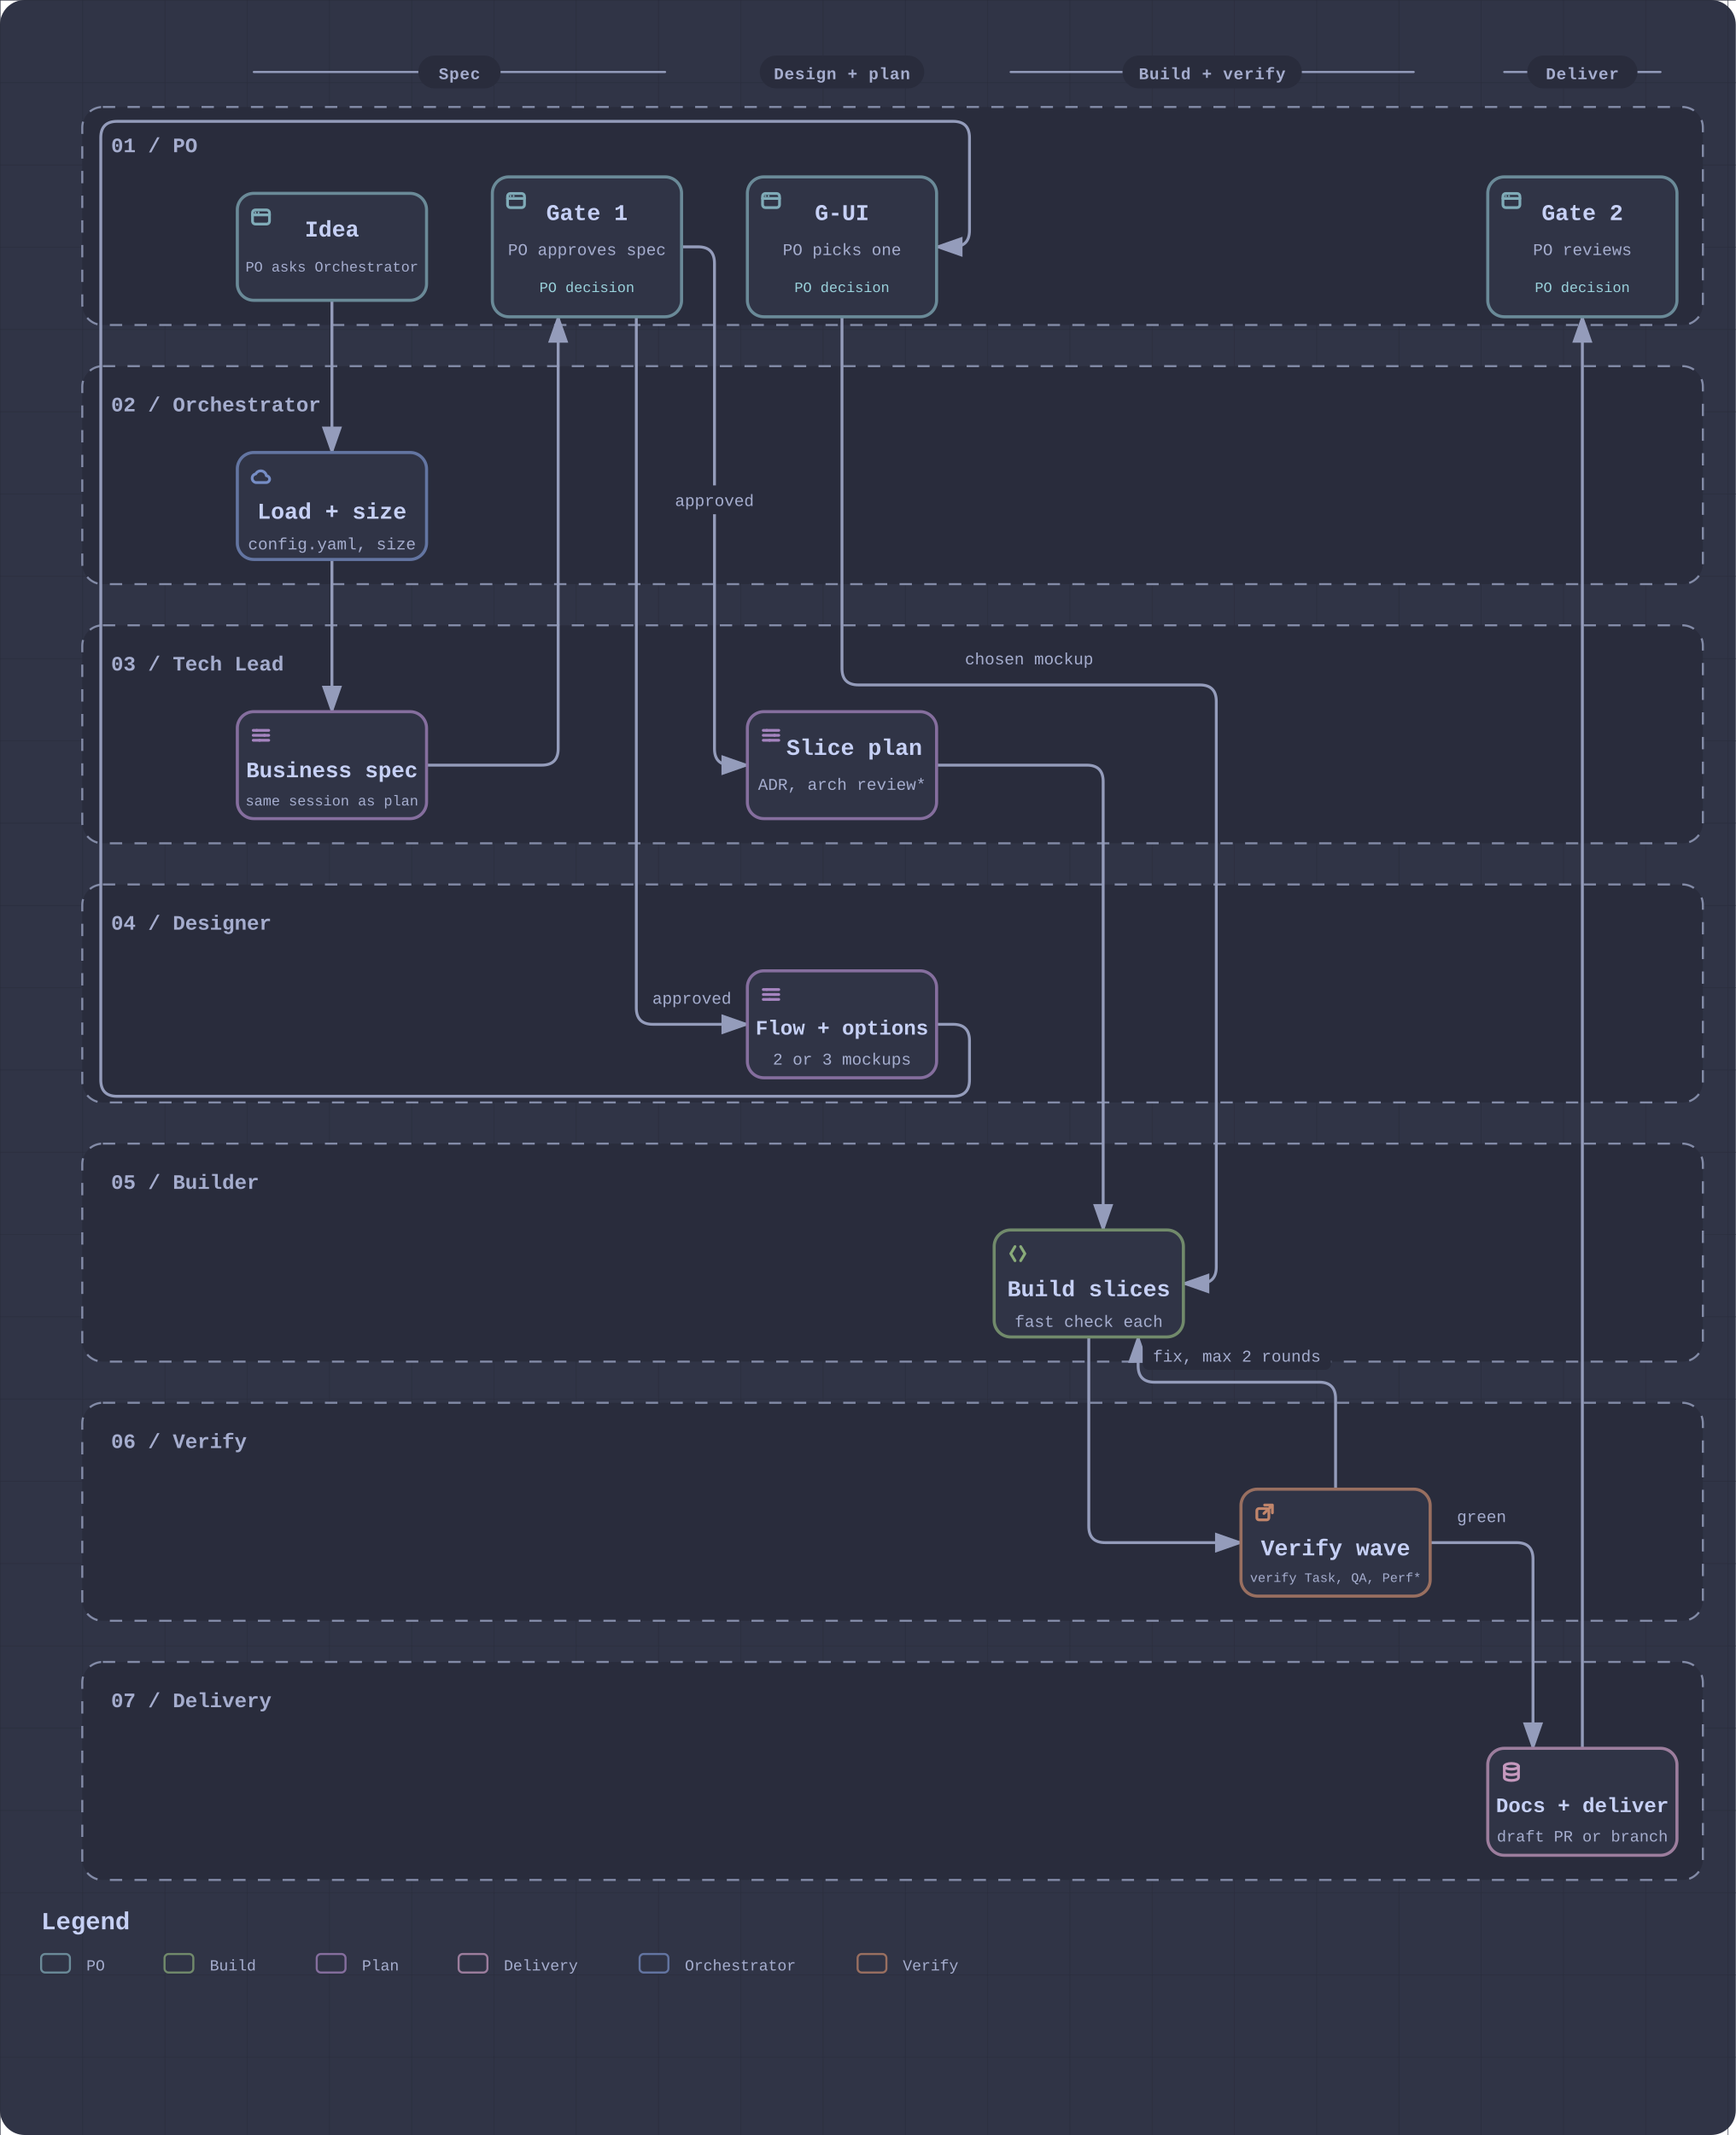
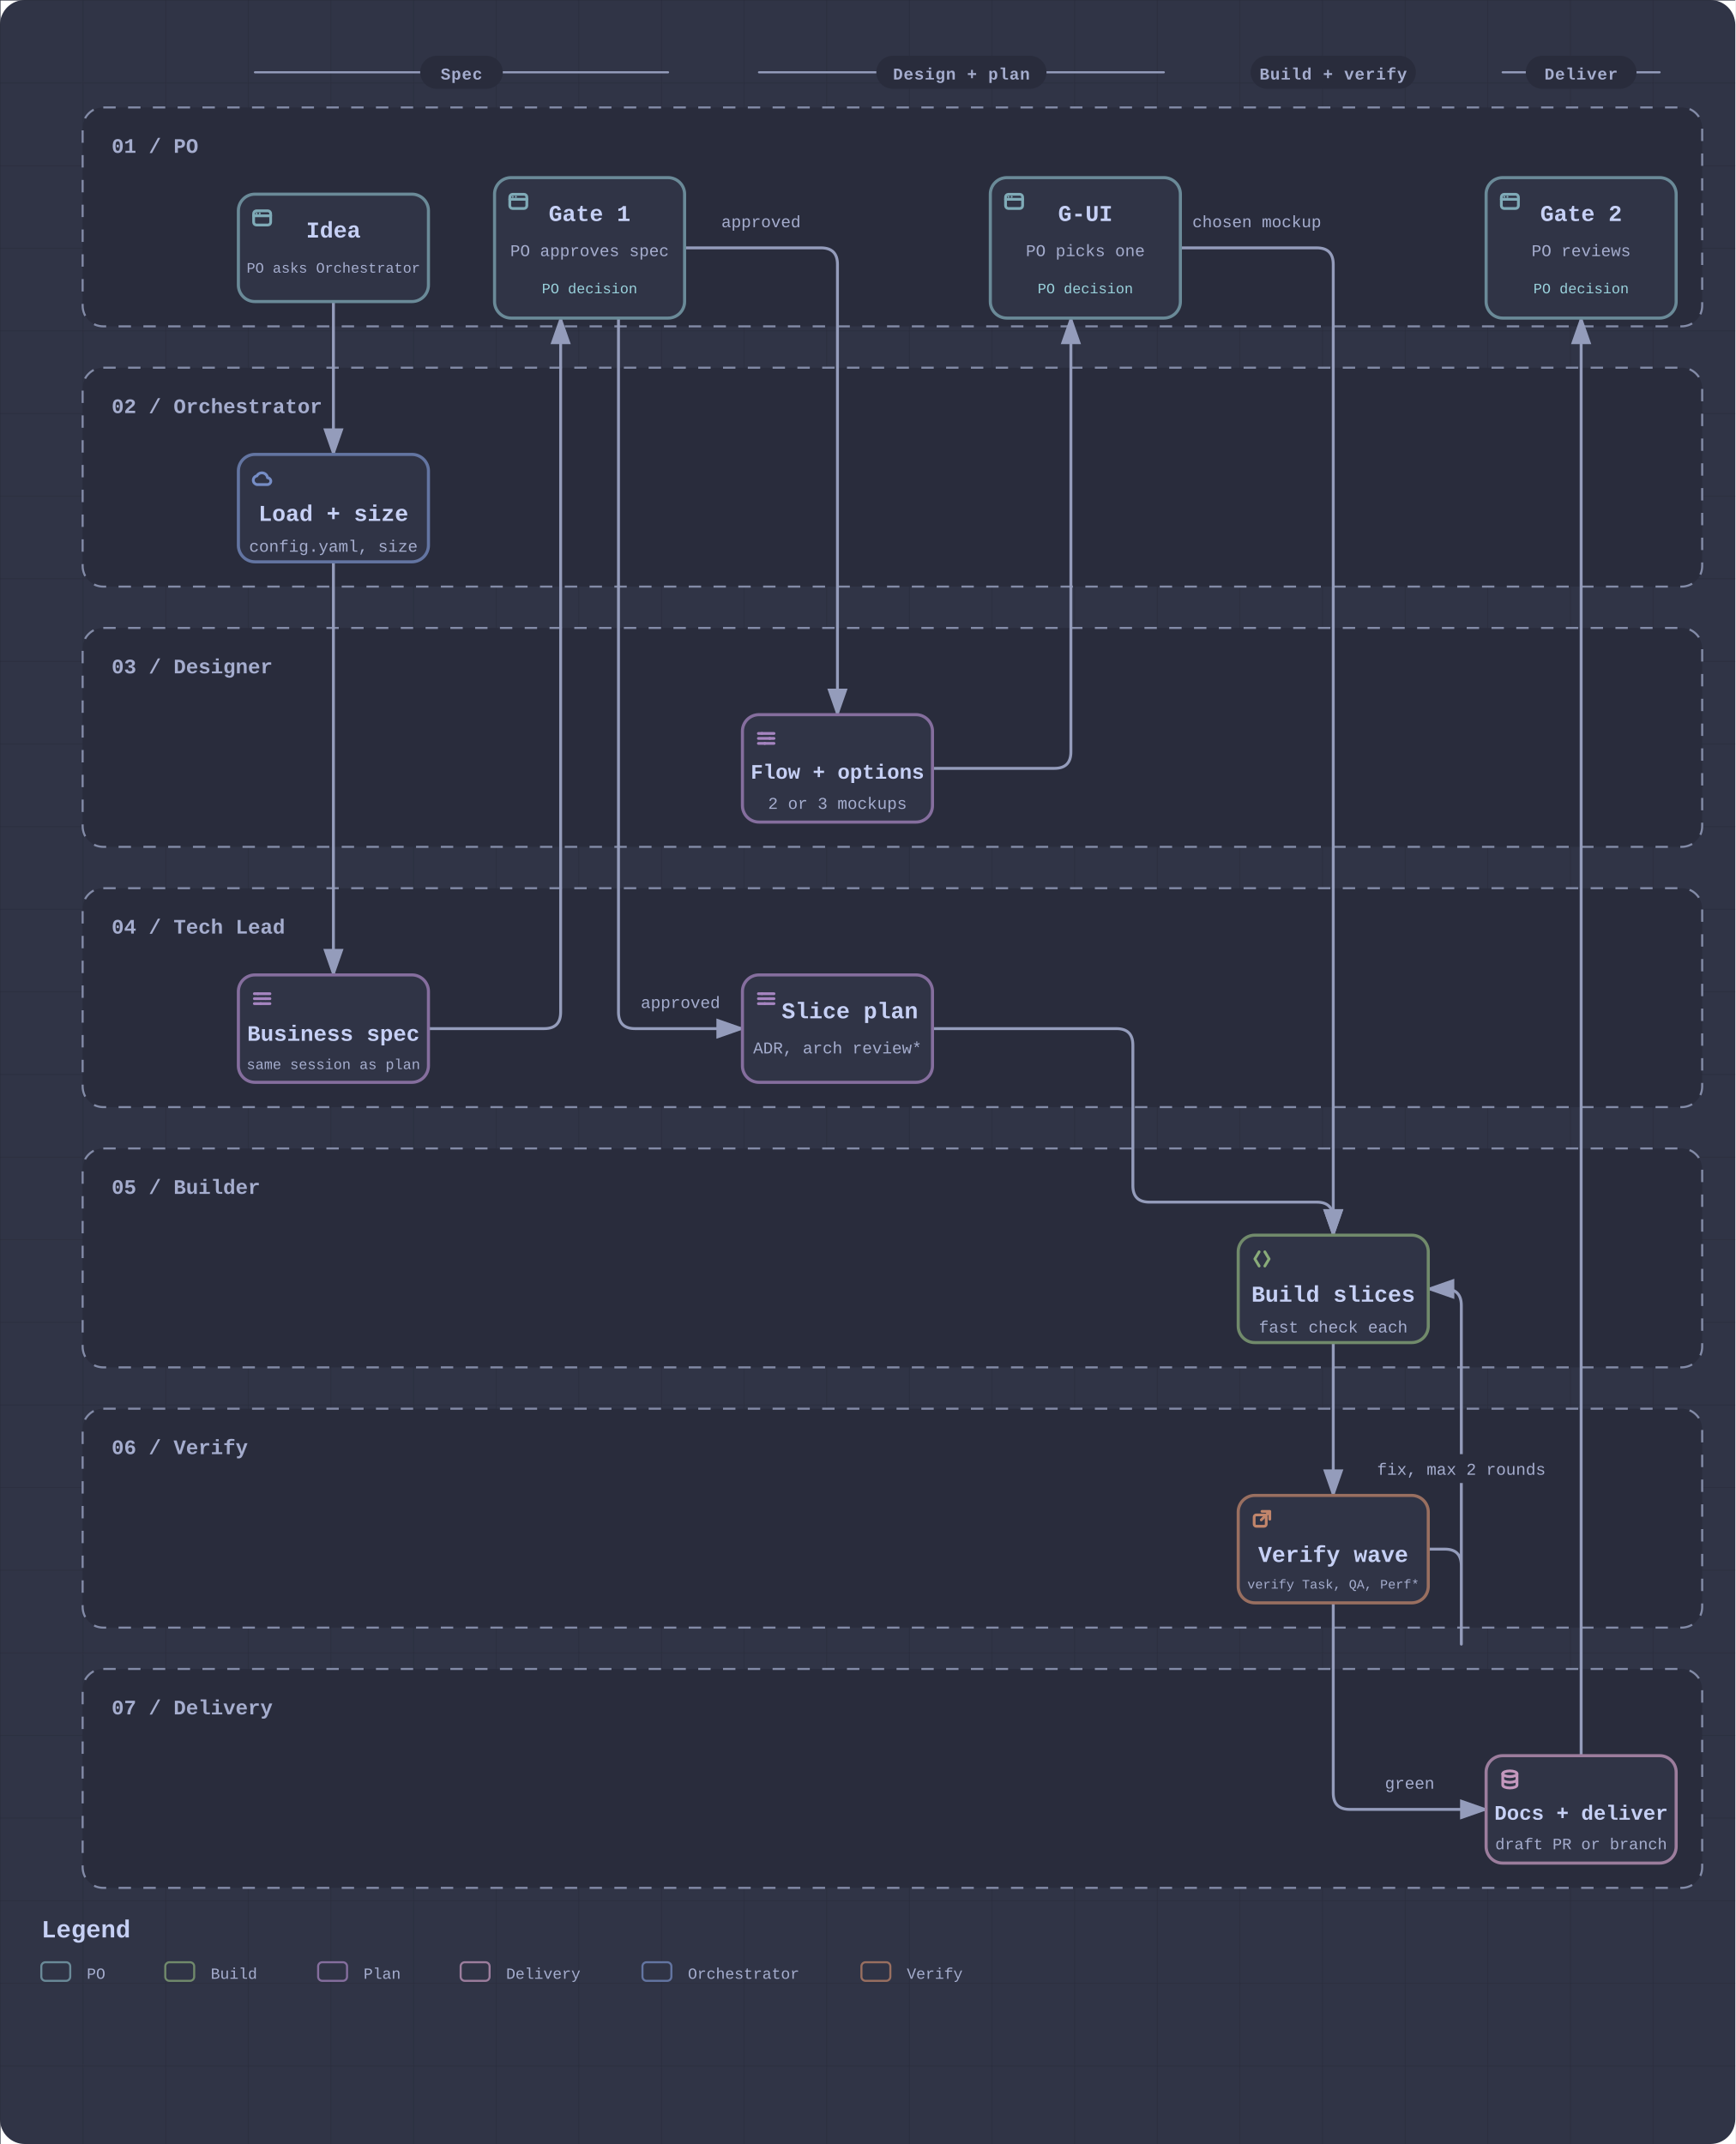
- <svg xmlns="http://www.w3.org/2000/svg" viewBox="0 0 844 1038" role="img" lang="en" aria-labelledby="dev-flow-archify-diagram-title dev-flow-archify-diagram-description" width="844" height="1038">
+ <svg xmlns="http://www.w3.org/2000/svg" viewBox="0 0 840 1038" role="img" lang="en" aria-labelledby="dev-flow-archify-diagram-title dev-flow-archify-diagram-description" width="840" height="1038">
  <style>
{ display: block; max-width: 100%; overflow-x: auto; overflow-y: hidden; }
svg { display: block; width: 100%; height: auto; max-width: none; margin: 0; background: none; font-family: ui-monospace, "SF Mono", Menlo, Consolas, "Liberation Mono", monospace; overflow: visible; }
.c-grid { stroke: #292c3c; fill: none; }
.c-mask { fill: #292c3c; stroke: none; }
.c-frontend { fill: #303446; stroke: #99d1db; }
.c-backend { fill: #303446; stroke: #a6d189; }
.c-database { fill: #303446; stroke: #f4b8e4; }
.c-cloud { fill: #303446; stroke: #8caaee; }
.c-messagebus { fill: #303446; stroke: #ca9ee6; }
.c-external { fill: #303446; stroke: #ef9f76; }
.t-primary { fill: #c6d0f5; }
.t-muted { fill: #a5adce; }
.t-frontend { fill: #99d1db; }
svg .semantic-sigil { fill: none; stroke: currentColor; stroke-width: 1.35; stroke-linecap: round; stroke-linejoin: round; opacity: 0.76; }
svg .semantic-sigil &gt; * { vector-effect: non-scaling-stroke; }
svg .semantic-sigil .sigil-fill { fill: currentColor; stroke: none; }
svg .s-frontend { color: #99d1db; }
svg .s-backend { color: #a6d189; }
svg .s-database { color: #f4b8e4; }
svg .s-cloud { color: #8caaee; }
svg .s-messagebus { color: #ca9ee6; }
svg .s-external { color: #ef9f76; }
.a-default { stroke: #949cbb; fill: none; }
.m-default { fill: #949cbb; }
.m-emphasis { fill: #babbf1; }
.m-security { fill: #8caaee; }
.m-dashed { fill: #f4b8e4; }
.c-lane { fill: #292c3c; stroke: #838ba7; stroke-dasharray: 6,6; }
rect.c-frontend { stroke: #6a8a98; }
rect.c-backend { stroke: #718a6b; }
rect.c-database { stroke: #9c7d9d; }
rect.c-messagebus { stroke: #856e9e; }
rect.c-external { stroke: #996f60; }
rect.c-cloud { stroke: #6375a2; }
.m-dashed { fill: #ca9ee6; }
.m-emphasis { fill: #c6d0f5; }
</style>
-   <rect x="0" y="0" width="844" height="1038" rx="12" fill="#303446" />
+   <rect x="0" y="0" width="840" height="1038" rx="12" fill="#303446" />
  <defs>
    <marker id="dev-flow-arrowhead" markerWidth="10" markerHeight="7" refX="9" refY="3.5" orient="auto">
      <polygon points="0 0, 10 3.5, 0 7" class="m-default" />
    </marker>
    <marker id="dev-flow-arrowhead-emphasis" markerWidth="10" markerHeight="7" refX="9" refY="3.5" orient="auto">
      <polygon points="0 0, 10 3.5, 0 7" class="m-emphasis" />
    </marker>
    <marker id="dev-flow-arrowhead-security" markerWidth="10" markerHeight="7" refX="9" refY="3.5" orient="auto">
      <polygon points="0 0, 10 3.5, 0 7" class="m-security" />
    </marker>
    <marker id="dev-flow-arrowhead-dashed" markerWidth="10" markerHeight="7" refX="9" refY="3.5" orient="auto">
      <polygon points="0 0, 10 3.5, 0 7" class="m-dashed" />
    </marker>
    <pattern id="dev-flow-grid" width="40" height="40" patternUnits="userSpaceOnUse">
      <path d="M 40 0 L 0 0 0 40" class="c-grid" stroke-width="0.5" />
    </pattern>
  </defs>
  <rect width="100%" height="100%" fill="url(#dev-flow-grid)" />
-   <rect x="40" y="52" width="788" height="106" rx="10" class="c-lane" stroke-width="1" />
+   <rect x="40" y="52" width="784" height="106" rx="10" class="c-lane" stroke-width="1" />
  <text x="54" y="74" class="t-muted" font-size="10" font-weight="600">01 / PO</text>
-   <rect x="40" y="178" width="788" height="106" rx="10" class="c-lane" stroke-width="1" />
+   <rect x="40" y="178" width="784" height="106" rx="10" class="c-lane" stroke-width="1" />
  <text x="54" y="200" class="t-muted" font-size="10" font-weight="600">02 / Orchestrator</text>
-   <rect x="40" y="304" width="788" height="106" rx="10" class="c-lane" stroke-width="1" />
-   <text x="54" y="326" class="t-muted" font-size="10" font-weight="600">03 / Tech Lead</text>
-   <rect x="40" y="430" width="788" height="106" rx="10" class="c-lane" stroke-width="1" />
-   <text x="54" y="452" class="t-muted" font-size="10" font-weight="600">04 / Designer</text>
-   <rect x="40" y="556" width="788" height="106" rx="10" class="c-lane" stroke-width="1" />
+   <rect x="40" y="304" width="784" height="106" rx="10" class="c-lane" stroke-width="1" />
+   <text x="54" y="326" class="t-muted" font-size="10" font-weight="600">03 / Designer</text>
+   <rect x="40" y="430" width="784" height="106" rx="10" class="c-lane" stroke-width="1" />
+   <text x="54" y="452" class="t-muted" font-size="10" font-weight="600">04 / Tech Lead</text>
+   <rect x="40" y="556" width="784" height="106" rx="10" class="c-lane" stroke-width="1" />
  <text x="54" y="578" class="t-muted" font-size="10" font-weight="600">05 / Builder</text>
-   <rect x="40" y="682" width="788" height="106" rx="10" class="c-lane" stroke-width="1" />
+   <rect x="40" y="682" width="784" height="106" rx="10" class="c-lane" stroke-width="1" />
  <text x="54" y="704" class="t-muted" font-size="10" font-weight="600">06 / Verify</text>
-   <rect x="40" y="808" width="788" height="106" rx="10" class="c-lane" stroke-width="1" />
+   <rect x="40" y="808" width="784" height="106" rx="10" class="c-lane" stroke-width="1" />
  <text x="54" y="830" class="t-muted" font-size="10" font-weight="600">07 / Delivery</text>
  <path d="M 123.4 35 H 323.4" class="a-default phase-rule" stroke-width="1" stroke-linecap="round" fill="none" />
  <rect x="203.4" y="27" width="40" height="16" rx="8" class="c-mask phase-chip" />
  <text x="223.4" y="38.5" class="t-muted" font-size="8" font-weight="600" text-anchor="middle" letter-spacing=".04em">Spec</text>
-   <path d="M 371.4 35 H 447.4" class="a-default phase-rule" stroke-width="1" stroke-linecap="round" fill="none" />
-   <rect x="369.4" y="27" width="80" height="16" rx="8" class="c-mask phase-chip" />
-   <text x="409.4" y="38.5" class="t-muted" font-size="8" font-weight="600" text-anchor="middle" letter-spacing=".04em">Design + plan</text>
-   <path d="M 491.4 35 H 687.4" class="a-default phase-rule" stroke-width="1" stroke-linecap="round" fill="none" />
-   <rect x="545.8" y="27" width="87.2" height="16" rx="8" class="c-mask phase-chip" />
-   <text x="589.4" y="38.5" class="t-muted" font-size="8" font-weight="600" text-anchor="middle" letter-spacing=".04em">Build + verify</text>
-   <path d="M 731.4 35 H 807.4" class="a-default phase-rule" stroke-width="1" stroke-linecap="round" fill="none" />
-   <rect x="742.6" y="27" width="53.6" height="16" rx="8" class="c-mask phase-chip" />
-   <text x="769.4" y="38.5" class="t-muted" font-size="8" font-weight="600" text-anchor="middle" letter-spacing=".04em">Deliver</text>
+   <path d="M 367.4 35 H 563.4" class="a-default phase-rule" stroke-width="1" stroke-linecap="round" fill="none" />
+   <rect x="424.2" y="27" width="82.4" height="16" rx="8" class="c-mask phase-chip" />
+   <text x="465.4" y="38.5" class="t-muted" font-size="8" font-weight="600" text-anchor="middle" letter-spacing=".04em">Design + plan</text>
+   <path d="M 607.4 35 H 683.4" class="a-default phase-rule" stroke-width="1" stroke-linecap="round" fill="none" />
+   <rect x="605.4" y="27" width="80" height="16" rx="8" class="c-mask phase-chip" />
+   <text x="645.4" y="38.5" class="t-muted" font-size="8" font-weight="600" text-anchor="middle" letter-spacing=".04em">Build + verify</text>
+   <path d="M 727.4 35 H 803.4" class="a-default phase-rule" stroke-width="1" stroke-linecap="round" fill="none" />
+   <rect x="738.6" y="27" width="53.6" height="16" rx="8" class="c-mask phase-chip" />
+   <text x="765.4" y="38.5" class="t-muted" font-size="8" font-weight="600" text-anchor="middle" letter-spacing=".04em">Deliver</text>
  <path d="M 161.4 146 L 161.4 220" class="a-default" style="--step: 0" stroke-width="1.4" marker-end="url(#dev-flow-arrowhead)" />
-   <path d="M 529.4 650 L 529.4 742 Q 529.4 750 537.4 750 L 603.4 750" class="a-default" style="--step: 5" stroke-width="1.4" marker-end="url(#dev-flow-arrowhead)" />
-   <path d="M 769.4 850 L 769.4 154" class="a-default" style="--step: 7" stroke-width="1.4" marker-end="url(#dev-flow-arrowhead)" />
-   <path d="M 161.4 272 L 161.4 346" class="a-default" style="--step: 1" stroke-width="1.4" marker-end="url(#dev-flow-arrowhead)" />
-   <path d="M 649.4 724 L 649.4 680 Q 649.4 672 641.4 672 L 561.4 672 Q 553.4 672 553.4 664 L 553.4 650" class="a-default" style="--step: 12" stroke-width="1.4" marker-end="url(#dev-flow-arrowhead)" />
-   <path d="M 309.4 154 L 309.4 490 Q 309.4 498 317.4 498 L 363.4 498" class="a-default" style="--step: 12" stroke-width="1.4" marker-end="url(#dev-flow-arrowhead)" />
-   <path d="M 331.4 120 L 339.4 120 Q 347.4 120 347.4 128 L 347.4 364 Q 347.4 372 355.4 372 L 363.4 372" class="a-default" style="--step: 3" stroke-width="1.4" marker-end="url(#dev-flow-arrowhead)" />
-   <path d="M 409.4 154 L 409.4 325 Q 409.4 333 417.4 333 L 583.4 333 Q 591.4 333 591.4 341 L 591.4 616 Q 591.4 624 583.4 624 L 575.4 624" class="a-default" style="--step: 12" stroke-width="1.4" marker-end="url(#dev-flow-arrowhead)" />
-   <path d="M 455.4 498 L 463.4 498 Q 471.4 498 471.4 506 L 471.4 525 Q 471.4 533 463.4 533 L 57 533 Q 49 533 49 525 L 49 67 Q 49 59 57 59 L 463.4 59 Q 471.4 59 471.4 67 L 471.4 112 Q 471.4 120 463.4 120 L 455.4 120" class="a-default" style="--step: 12" stroke-width="1.4" marker-end="url(#dev-flow-arrowhead)" />
-   <path d="M 455.4 372 L 528.4 372 Q 536.4 372 536.4 380 L 536.4 598" class="a-default" style="--step: 4" stroke-width="1.4" marker-end="url(#dev-flow-arrowhead)" />
-   <path d="M 207.4 372 L 263.4 372 Q 271.4 372 271.4 364 L 271.4 154" class="a-default" style="--step: 2" stroke-width="1.4" marker-end="url(#dev-flow-arrowhead)" />
-   <path d="M 695.4 750 L 737.4 750 Q 745.4 750 745.4 758 L 745.4 850" class="a-default" style="--step: 6" stroke-width="1.4" marker-end="url(#dev-flow-arrowhead)" />
+   <path d="M 645.4 650 L 645.4 724" class="a-default" style="--step: 5" stroke-width="1.4" marker-end="url(#dev-flow-arrowhead)" />
+   <path d="M 765.4 850 L 765.4 154" class="a-default" style="--step: 7" stroke-width="1.4" marker-end="url(#dev-flow-arrowhead)" />
+   <path d="M 161.4 272 L 161.4 472" class="a-default" style="--step: 1" stroke-width="1.4" marker-end="url(#dev-flow-arrowhead)" />
+   <path d="M 691.4 750 L 699.4 750 Q 707.4 750 707.4 758 L 707.4 796 Q 707.4 804 707.4 796 L 707.4 632 Q 707.4 624 699.4 624 L 691.4 624" class="a-default" style="--step: 12" stroke-width="1.4" marker-end="url(#dev-flow-arrowhead)" />
+   <path d="M 331.4 120 L 397.4 120 Q 405.4 120 405.4 128 L 405.4 346" class="a-default" style="--step: 12" stroke-width="1.4" marker-end="url(#dev-flow-arrowhead)" />
+   <path d="M 299.4 154 L 299.4 490 Q 299.4 498 307.4 498 L 359.4 498" class="a-default" style="--step: 3" stroke-width="1.4" marker-end="url(#dev-flow-arrowhead)" />
+   <path d="M 571.4 120 L 637.4 120 Q 645.4 120 645.4 128 L 645.4 598" class="a-default" style="--step: 12" stroke-width="1.4" marker-end="url(#dev-flow-arrowhead)" />
+   <path d="M 451.4 372 L 510.4 372 Q 518.4 372 518.4 364 L 518.4 154" class="a-default" style="--step: 12" stroke-width="1.4" marker-end="url(#dev-flow-arrowhead)" />
+   <path d="M 451.4 498 L 540.4 498 Q 548.4 498 548.4 506 L 548.4 574 Q 548.4 582 556.4 582 L 637.4 582 Q 645.4 582 645.4 590 L 645.4 598" class="a-default" style="--step: 4" stroke-width="1.4" marker-end="url(#dev-flow-arrowhead)" />
+   <path d="M 207.4 498 L 263.4 498 Q 271.4 498 271.4 490 L 271.4 154" class="a-default" style="--step: 2" stroke-width="1.4" marker-end="url(#dev-flow-arrowhead)" />
+   <path d="M 645.4 776 L 645.4 868 Q 645.4 876 653.4 876 L 719.4 876" class="a-default" style="--step: 6" stroke-width="1.4" marker-end="url(#dev-flow-arrowhead)" />
  <g id="dev-flow-node-idea">
    <rect x="115.4" y="94" width="92" height="52" rx="8" class="c-mask" />
    <rect x="115.4" y="94" width="92" height="52" rx="8" class="c-frontend" style="--step: 0" stroke-width="1.5" />
    <g aria-hidden="true" class="semantic-sigil s-frontend" transform="translate(121.4 100) scale(0.6875)">
      <rect x="2" y="3" width="12" height="10" rx="2" />
      <path d="M2 6.5h12" />
      <circle cx="4.1" cy="4.8" r=".7" class="sigil-fill" />
      <circle cx="6.3" cy="4.8" r=".7" class="sigil-fill" />
    </g>
    <text x="161.4" y="115" class="t-primary" font-size="11" font-weight="600" text-anchor="middle">Idea</text>
    <text x="161.4" y="132" class="t-muted" font-size="7" text-anchor="middle">PO asks Orchestrator</text>
  </g>
  <g id="dev-flow-node-gate1">
    <rect x="239.4" y="86" width="92" height="68" rx="8" class="c-mask" />
    <rect x="239.4" y="86" width="92" height="68" rx="8" class="c-frontend" style="--step: 3" stroke-width="1.5" />
    <g aria-hidden="true" class="semantic-sigil s-frontend" transform="translate(245.4 92) scale(0.6875)">
      <rect x="2" y="3" width="12" height="10" rx="2" />
      <path d="M2 6.5h12" />
      <circle cx="4.1" cy="4.8" r=".7" class="sigil-fill" />
      <circle cx="6.3" cy="4.8" r=".7" class="sigil-fill" />
    </g>
    <text x="285.4" y="107" class="t-primary" font-size="11" font-weight="600" text-anchor="middle">Gate 1</text>
    <text x="285.4" y="124" class="t-muted" font-size="8" text-anchor="middle">PO approves spec</text>
    <text x="285.4" y="142" class="t-frontend" font-size="7" text-anchor="middle">PO decision</text>
  </g>
  <g id="dev-flow-node-gui">
-     <rect x="363.4" y="86" width="92" height="68" rx="8" class="c-mask" />
-     <rect x="363.4" y="86" width="92" height="68" rx="8" class="c-frontend" style="--step: 11" stroke-width="1.5" />
-     <g aria-hidden="true" class="semantic-sigil s-frontend" transform="translate(369.4 92) scale(0.6875)">
-       <rect x="2" y="3" width="12" height="10" rx="2" />
-       <path d="M2 6.5h12" />
-       <circle cx="4.1" cy="4.8" r=".7" class="sigil-fill" />
-       <circle cx="6.3" cy="4.8" r=".7" class="sigil-fill" />
-     </g>
-     <text x="409.4" y="107" class="t-primary" font-size="11" font-weight="600" text-anchor="middle">G-UI</text>
-     <text x="409.4" y="124" class="t-muted" font-size="8" text-anchor="middle">PO picks one</text>
-     <text x="409.4" y="142" class="t-frontend" font-size="7" text-anchor="middle">PO decision</text>
+     <rect x="479.4" y="86" width="92" height="68" rx="8" class="c-mask" />
+     <rect x="479.4" y="86" width="92" height="68" rx="8" class="c-frontend" style="--step: 11" stroke-width="1.5" />
+     <g aria-hidden="true" class="semantic-sigil s-frontend" transform="translate(485.4 92) scale(0.6875)">
+       <rect x="2" y="3" width="12" height="10" rx="2" />
+       <path d="M2 6.5h12" />
+       <circle cx="4.1" cy="4.8" r=".7" class="sigil-fill" />
+       <circle cx="6.3" cy="4.8" r=".7" class="sigil-fill" />
+     </g>
+     <text x="525.4" y="107" class="t-primary" font-size="11" font-weight="600" text-anchor="middle">G-UI</text>
+     <text x="525.4" y="124" class="t-muted" font-size="8" text-anchor="middle">PO picks one</text>
+     <text x="525.4" y="142" class="t-frontend" font-size="7" text-anchor="middle">PO decision</text>
  </g>
  <g id="dev-flow-node-gate2">
-     <rect x="723.4" y="86" width="92" height="68" rx="8" class="c-mask" />
-     <rect x="723.4" y="86" width="92" height="68" rx="8" class="c-frontend" style="--step: 8" stroke-width="1.5" />
-     <g aria-hidden="true" class="semantic-sigil s-frontend" transform="translate(729.4 92) scale(0.6875)">
-       <rect x="2" y="3" width="12" height="10" rx="2" />
-       <path d="M2 6.5h12" />
-       <circle cx="4.1" cy="4.8" r=".7" class="sigil-fill" />
-       <circle cx="6.3" cy="4.8" r=".7" class="sigil-fill" />
-     </g>
-     <text x="769.4" y="107" class="t-primary" font-size="11" font-weight="600" text-anchor="middle">Gate 2</text>
-     <text x="769.4" y="124" class="t-muted" font-size="8" text-anchor="middle">PO reviews</text>
-     <text x="769.4" y="142" class="t-frontend" font-size="7" text-anchor="middle">PO decision</text>
+     <rect x="719.4" y="86" width="92" height="68" rx="8" class="c-mask" />
+     <rect x="719.4" y="86" width="92" height="68" rx="8" class="c-frontend" style="--step: 8" stroke-width="1.5" />
+     <g aria-hidden="true" class="semantic-sigil s-frontend" transform="translate(725.4 92) scale(0.6875)">
+       <rect x="2" y="3" width="12" height="10" rx="2" />
+       <path d="M2 6.5h12" />
+       <circle cx="4.1" cy="4.8" r=".7" class="sigil-fill" />
+       <circle cx="6.3" cy="4.8" r=".7" class="sigil-fill" />
+     </g>
+     <text x="765.4" y="107" class="t-primary" font-size="11" font-weight="600" text-anchor="middle">Gate 2</text>
+     <text x="765.4" y="124" class="t-muted" font-size="8" text-anchor="middle">PO reviews</text>
+     <text x="765.4" y="142" class="t-frontend" font-size="7" text-anchor="middle">PO decision</text>
  </g>
  <g id="dev-flow-node-size">
    <rect x="115.4" y="220" width="92" height="52" rx="8" class="c-mask" />
    <rect x="115.4" y="220" width="92" height="52" rx="8" class="c-cloud" style="--step: 1" stroke-width="1.5" />
    <g aria-hidden="true" class="semantic-sigil s-cloud" transform="translate(121.4 226) scale(0.6875)">
      <path d="M4.3 12.5h7.3a2.4 2.4 0 0 0 .2-4.8 4 4 0 0 0-7.5-1.3A3.1 3.1 0 0 0 4.3 12.5Z" />
    </g>
    <text x="161.4" y="252.2" class="t-primary" font-size="11" font-weight="600" text-anchor="middle">Load + size</text>
    <text x="161.4" y="267.1" class="t-muted" font-size="8" text-anchor="middle">config.yaml, size</text>
  </g>
-   <g id="dev-flow-node-spec">
-     <rect x="115.4" y="346" width="92" height="52" rx="8" class="c-mask" />
-     <rect x="115.4" y="346" width="92" height="52" rx="8" class="c-messagebus" style="--step: 2" stroke-width="1.5" />
-     <g aria-hidden="true" class="semantic-sigil s-messagebus" transform="translate(121.4 352) scale(0.6875)">
+   <g id="dev-flow-node-options">
+     <rect x="359.4" y="346" width="92" height="52" rx="8" class="c-mask" />
+     <rect x="359.4" y="346" width="92" height="52" rx="8" class="c-messagebus" style="--step: 12" stroke-width="1.5" />
+     <g aria-hidden="true" class="semantic-sigil s-messagebus" transform="translate(365.4 352) scale(0.6875)">
      <path d="M2.5 4.5h11M2.5 8h11M2.5 11.5h11" />
      <circle cx="5" cy="4.5" r="1" class="sigil-fill" />
      <circle cx="10.5" cy="8" r="1" class="sigil-fill" />
      <circle cx="7" cy="11.5" r="1" class="sigil-fill" />
    </g>
-     <text x="161.4" y="377.9" class="t-primary" font-size="10.7" font-weight="600" text-anchor="middle">Business spec</text>
-     <text x="161.4" y="391.6" class="t-muted" font-size="7" text-anchor="middle">same session as plan</text>
-   </g>
-   <g id="dev-flow-node-plan">
-     <rect x="363.4" y="346" width="92" height="52" rx="8" class="c-mask" />
-     <rect x="363.4" y="346" width="92" height="52" rx="8" class="c-messagebus" style="--step: 4" stroke-width="1.5" />
-     <g aria-hidden="true" class="semantic-sigil s-messagebus" transform="translate(369.4 352) scale(0.6875)">
+     <text x="405.4" y="377" class="t-primary" font-size="10" font-weight="600" text-anchor="middle">Flow + options</text>
+     <text x="405.4" y="391.6" class="t-muted" font-size="8" text-anchor="middle">2 or 3 mockups</text>
+   </g>
+   <g id="dev-flow-node-spec">
+     <rect x="115.4" y="472" width="92" height="52" rx="8" class="c-mask" />
+     <rect x="115.4" y="472" width="92" height="52" rx="8" class="c-messagebus" style="--step: 2" stroke-width="1.5" />
+     <g aria-hidden="true" class="semantic-sigil s-messagebus" transform="translate(121.4 478) scale(0.6875)">
      <path d="M2.5 4.5h11M2.5 8h11M2.5 11.5h11" />
      <circle cx="5" cy="4.5" r="1" class="sigil-fill" />
      <circle cx="10.5" cy="8" r="1" class="sigil-fill" />
      <circle cx="7" cy="11.5" r="1" class="sigil-fill" />
    </g>
-     <text x="415.4" y="367" class="t-primary" font-size="11" font-weight="600" text-anchor="middle">Slice plan</text>
-     <text x="409.4" y="384" class="t-muted" font-size="8" text-anchor="middle">ADR, arch review*</text>
-   </g>
-   <g id="dev-flow-node-options">
-     <rect x="363.4" y="472" width="92" height="52" rx="8" class="c-mask" />
-     <rect x="363.4" y="472" width="92" height="52" rx="8" class="c-messagebus" style="--step: 12" stroke-width="1.5" />
-     <g aria-hidden="true" class="semantic-sigil s-messagebus" transform="translate(369.4 478) scale(0.6875)">
+     <text x="161.4" y="503.9" class="t-primary" font-size="10.7" font-weight="600" text-anchor="middle">Business spec</text>
+     <text x="161.4" y="517.6" class="t-muted" font-size="7" text-anchor="middle">same session as plan</text>
+   </g>
+   <g id="dev-flow-node-plan">
+     <rect x="359.4" y="472" width="92" height="52" rx="8" class="c-mask" />
+     <rect x="359.4" y="472" width="92" height="52" rx="8" class="c-messagebus" style="--step: 4" stroke-width="1.5" />
+     <g aria-hidden="true" class="semantic-sigil s-messagebus" transform="translate(365.4 478) scale(0.6875)">
      <path d="M2.5 4.5h11M2.5 8h11M2.5 11.5h11" />
      <circle cx="5" cy="4.5" r="1" class="sigil-fill" />
      <circle cx="10.5" cy="8" r="1" class="sigil-fill" />
      <circle cx="7" cy="11.5" r="1" class="sigil-fill" />
    </g>
-     <text x="409.4" y="503" class="t-primary" font-size="10" font-weight="600" text-anchor="middle">Flow + options</text>
-     <text x="409.4" y="517.6" class="t-muted" font-size="8" text-anchor="middle">2 or 3 mockups</text>
+     <text x="411.4" y="493" class="t-primary" font-size="11" font-weight="600" text-anchor="middle">Slice plan</text>
+     <text x="405.4" y="510" class="t-muted" font-size="8" text-anchor="middle">ADR, arch review*</text>
  </g>
  <g id="dev-flow-node-build">
-     <rect x="483.4" y="598" width="92" height="52" rx="8" class="c-mask" />
-     <rect x="483.4" y="598" width="92" height="52" rx="8" class="c-backend" style="--step: 5" stroke-width="1.5" />
-     <g aria-hidden="true" class="semantic-sigil s-backend" transform="translate(489.4 604) scale(0.6875)">
+     <rect x="599.4" y="598" width="92" height="52" rx="8" class="c-mask" />
+     <rect x="599.4" y="598" width="92" height="52" rx="8" class="c-backend" style="--step: 5" stroke-width="1.5" />
+     <g aria-hidden="true" class="semantic-sigil s-backend" transform="translate(605.4 604) scale(0.6875)">
      <path d="M6 3 3 8l3 5M10 3l3 5-3 5" />
    </g>
-     <text x="529.4" y="630.2" class="t-primary" font-size="11" font-weight="600" text-anchor="middle">Build slices</text>
-     <text x="529.4" y="645.1" class="t-muted" font-size="8" text-anchor="middle">fast check each</text>
+     <text x="645.4" y="630.2" class="t-primary" font-size="11" font-weight="600" text-anchor="middle">Build slices</text>
+     <text x="645.4" y="645.1" class="t-muted" font-size="8" text-anchor="middle">fast check each</text>
  </g>
  <g id="dev-flow-node-verify">
-     <rect x="603.4" y="724" width="92" height="52" rx="8" class="c-mask" />
-     <rect x="603.4" y="724" width="92" height="52" rx="8" class="c-external" style="--step: 6" stroke-width="1.5" />
-     <g aria-hidden="true" class="semantic-sigil s-external" transform="translate(609.4 730) scale(0.6875)">
+     <rect x="599.4" y="724" width="92" height="52" rx="8" class="c-mask" />
+     <rect x="599.4" y="724" width="92" height="52" rx="8" class="c-external" style="--step: 6" stroke-width="1.5" />
+     <g aria-hidden="true" class="semantic-sigil s-external" transform="translate(605.4 730) scale(0.6875)">
      <rect x="2.5" y="5" width="8.5" height="8" rx="1.5" />
      <path d="M8 2.5h5.5V8M13.5 2.5 7.5 8.5" />
    </g>
-     <text x="649.4" y="756.2" class="t-primary" font-size="11" font-weight="600" text-anchor="middle">Verify wave</text>
-     <text x="649.4" y="769.1" class="t-muted" font-size="6.3" text-anchor="middle">verify Task, QA, Perf*</text>
+     <text x="645.4" y="756.2" class="t-primary" font-size="11" font-weight="600" text-anchor="middle">Verify wave</text>
+     <text x="645.4" y="769.1" class="t-muted" font-size="6.3" text-anchor="middle">verify Task, QA, Perf*</text>
  </g>
  <g id="dev-flow-node-deliver">
-     <rect x="723.4" y="850" width="92" height="52" rx="8" class="c-mask" />
-     <rect x="723.4" y="850" width="92" height="52" rx="8" class="c-database" style="--step: 7" stroke-width="1.5" />
-     <g aria-hidden="true" class="semantic-sigil s-database" transform="translate(729.4 856) scale(0.6875)">
+     <rect x="719.4" y="850" width="92" height="52" rx="8" class="c-mask" />
+     <rect x="719.4" y="850" width="92" height="52" rx="8" class="c-database" style="--step: 7" stroke-width="1.5" />
+     <g aria-hidden="true" class="semantic-sigil s-database" transform="translate(725.4 856) scale(0.6875)">
      <ellipse cx="8" cy="4" rx="5" ry="2" />
      <path d="M3 4v8c0 1.1 2.2 2 5 2s5-.9 5-2V4M3 8c0 1.1 2.2 2 5 2s5-.9 5-2" />
    </g>
-     <text x="769.4" y="881" class="t-primary" font-size="10" font-weight="600" text-anchor="middle">Docs + deliver</text>
-     <text x="769.4" y="895.3" class="t-muted" font-size="7.7" text-anchor="middle">draft PR or branch</text>
-   </g>
-   <g>
-     <rect x="555.6" y="652" width="91.6" height="14" rx="3" class="c-mask" />
-     <text x="601.4" y="662" class="t-muted" font-size="8" text-anchor="middle">fix, max 2 rounds</text>
-   </g>
-   <g>
-     <rect x="312.2" y="478" width="48.4" height="14" rx="3" class="c-mask" />
-     <text x="336.4" y="488" class="t-muted" font-size="8" text-anchor="middle">approved</text>
-   </g>
-   <g>
-     <rect x="323.2" y="236" width="48.4" height="14" rx="3" class="c-mask" />
-     <text x="347.4" y="246" class="t-muted" font-size="8" text-anchor="middle">approved</text>
-   </g>
-   <g>
-     <rect x="464.2" y="313" width="72.4" height="14" rx="3" class="c-mask" />
-     <text x="500.4" y="323" class="t-muted" font-size="8" text-anchor="middle">chosen mockup</text>
-   </g>
-   <g>
-     <rect x="703.4" y="730" width="34" height="14" rx="3" class="c-mask" />
-     <text x="720.4" y="740" class="t-muted" font-size="8" text-anchor="middle">green</text>
+     <text x="765.4" y="881" class="t-primary" font-size="10" font-weight="600" text-anchor="middle">Docs + deliver</text>
+     <text x="765.4" y="895.3" class="t-muted" font-size="7.7" text-anchor="middle">draft PR or branch</text>
+   </g>
+   <g>
+     <rect x="661.6" y="704" width="91.6" height="14" rx="3" class="c-mask" />
+     <text x="707.4" y="714" class="t-muted" font-size="8" text-anchor="middle">fix, max 2 rounds</text>
+   </g>
+   <g>
+     <rect x="344.2" y="100" width="48.4" height="14" rx="3" class="c-mask" />
+     <text x="368.4" y="110" class="t-muted" font-size="8" text-anchor="middle">approved</text>
+   </g>
+   <g>
+     <rect x="305.2" y="478" width="48.4" height="14" rx="3" class="c-mask" />
+     <text x="329.4" y="488" class="t-muted" font-size="8" text-anchor="middle">approved</text>
+   </g>
+   <g>
+     <rect x="572.2" y="100" width="72.4" height="14" rx="3" class="c-mask" />
+     <text x="608.4" y="110" class="t-muted" font-size="8" text-anchor="middle">chosen mockup</text>
+   </g>
+   <g>
+     <rect x="665.4" y="856" width="34" height="14" rx="3" class="c-mask" />
+     <text x="682.4" y="866" class="t-muted" font-size="8" text-anchor="middle">green</text>
  </g>
  <g>
    <text x="20" y="938" class="t-primary" font-size="12" font-weight="650">Legend</text>
    <g>
      <rect x="20" y="950" width="14" height="9" rx="2" class="c-frontend" stroke-width="1" />
      <text x="42" y="958" class="t-muted" font-size="7.5" font-weight="500">PO</text>
    </g>
    <g>
      <rect x="80" y="950" width="14" height="9" rx="2" class="c-backend" stroke-width="1" />
      <text x="102" y="958" class="t-muted" font-size="7.5" font-weight="500">Build</text>
    </g>
    <g>
      <rect x="154" y="950" width="14" height="9" rx="2" class="c-messagebus" stroke-width="1" />
      <text x="176" y="958" class="t-muted" font-size="7.5" font-weight="500">Plan</text>
    </g>
    <g>
      <rect x="223" y="950" width="14" height="9" rx="2" class="c-database" stroke-width="1" />
      <text x="245" y="958" class="t-muted" font-size="7.5" font-weight="500">Delivery</text>
    </g>
    <g>
      <rect x="311" y="950" width="14" height="9" rx="2" class="c-cloud" stroke-width="1" />
      <text x="333" y="958" class="t-muted" font-size="7.5" font-weight="500">Orchestrator</text>
    </g>
    <g>
      <rect x="417" y="950" width="14" height="9" rx="2" class="c-external" stroke-width="1" />
      <text x="439" y="958" class="t-muted" font-size="7.5" font-weight="500">Verify</text>
    </g>
  </g>
</svg>
